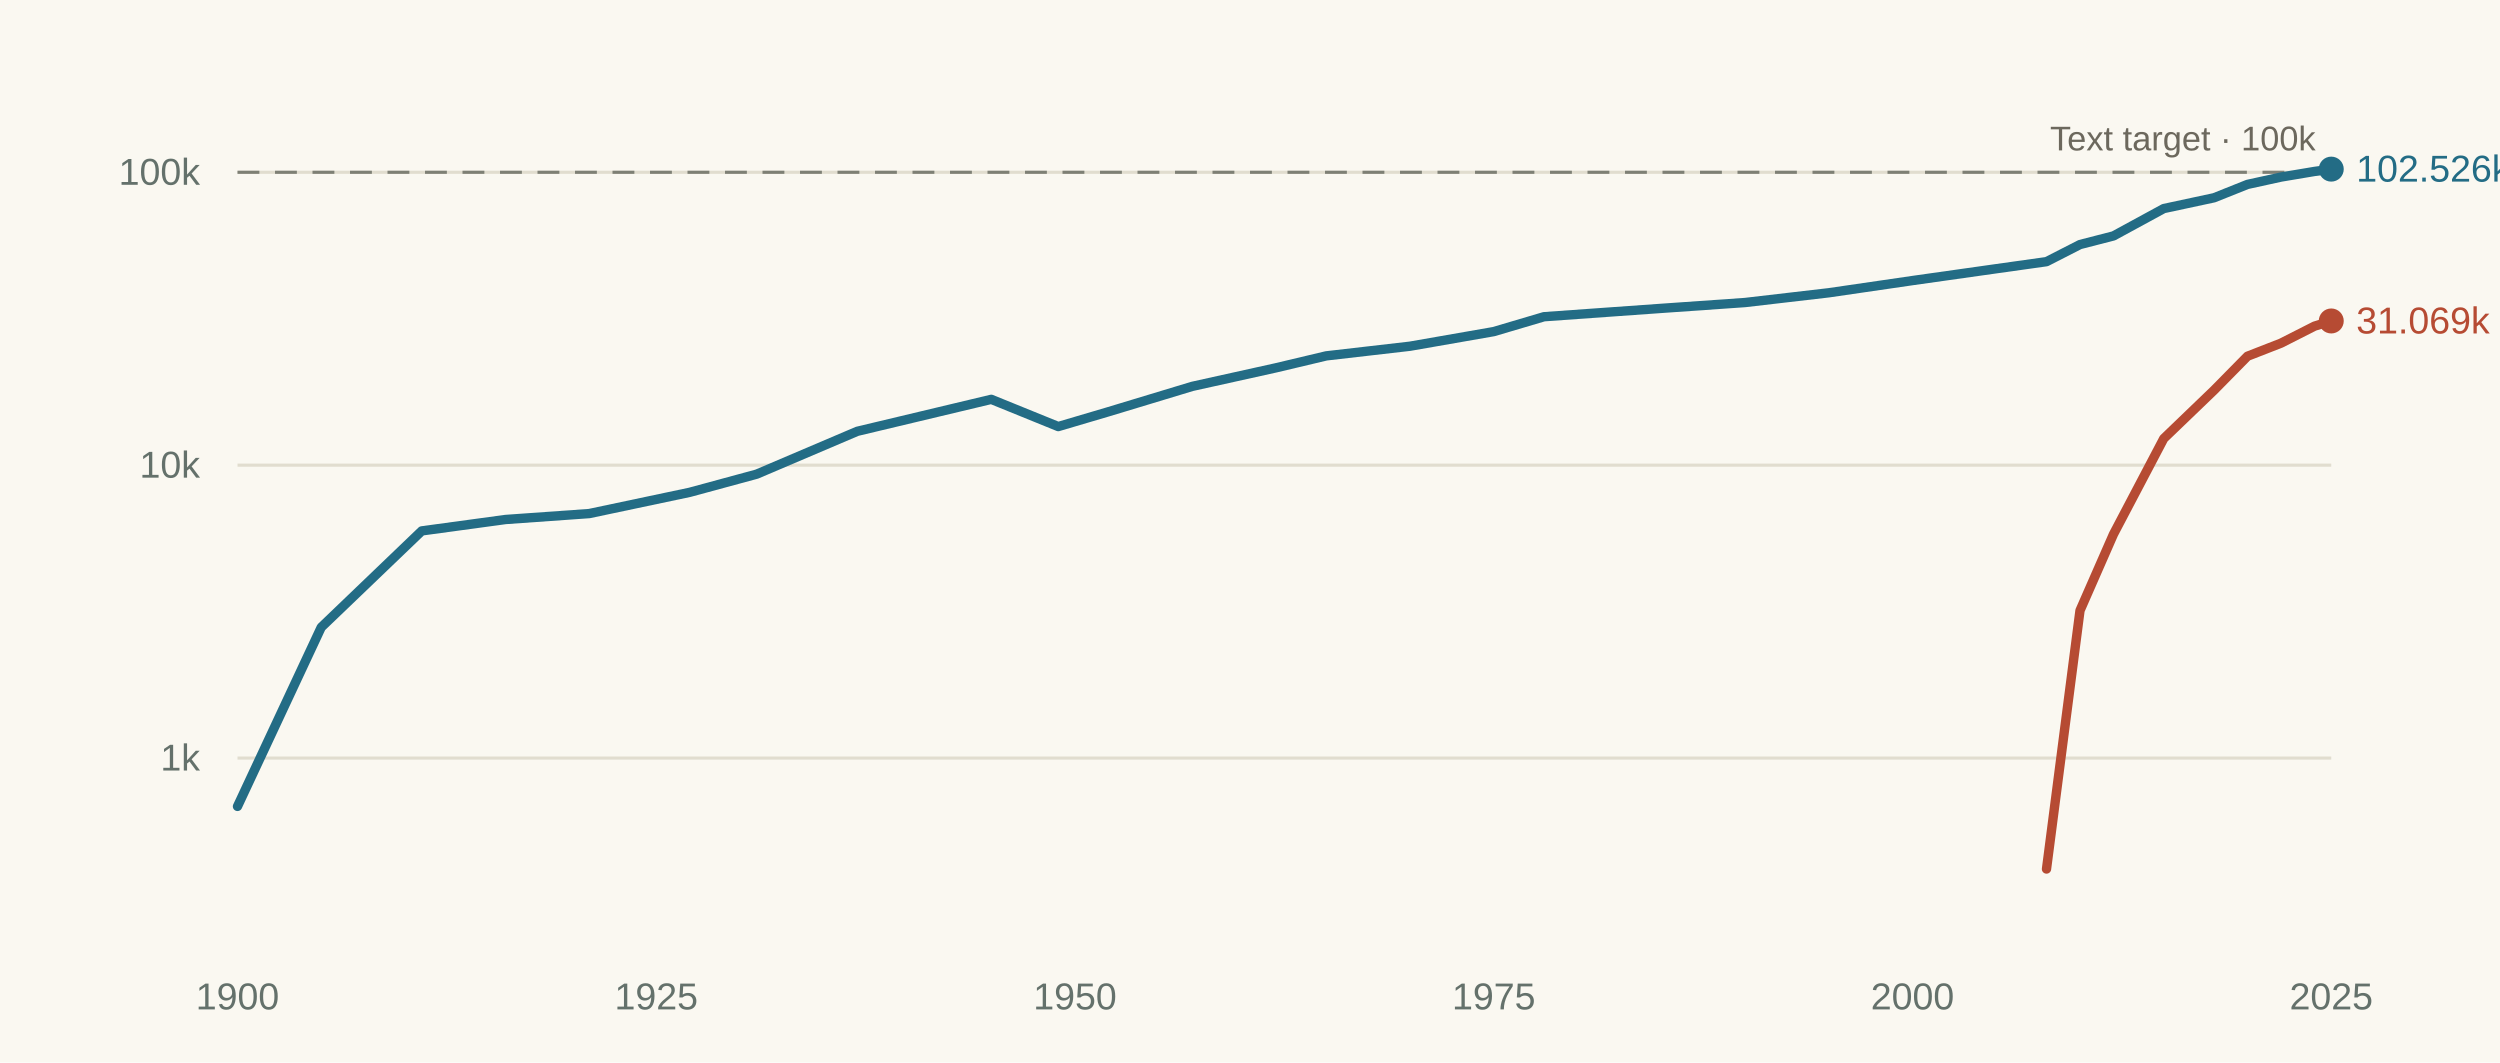
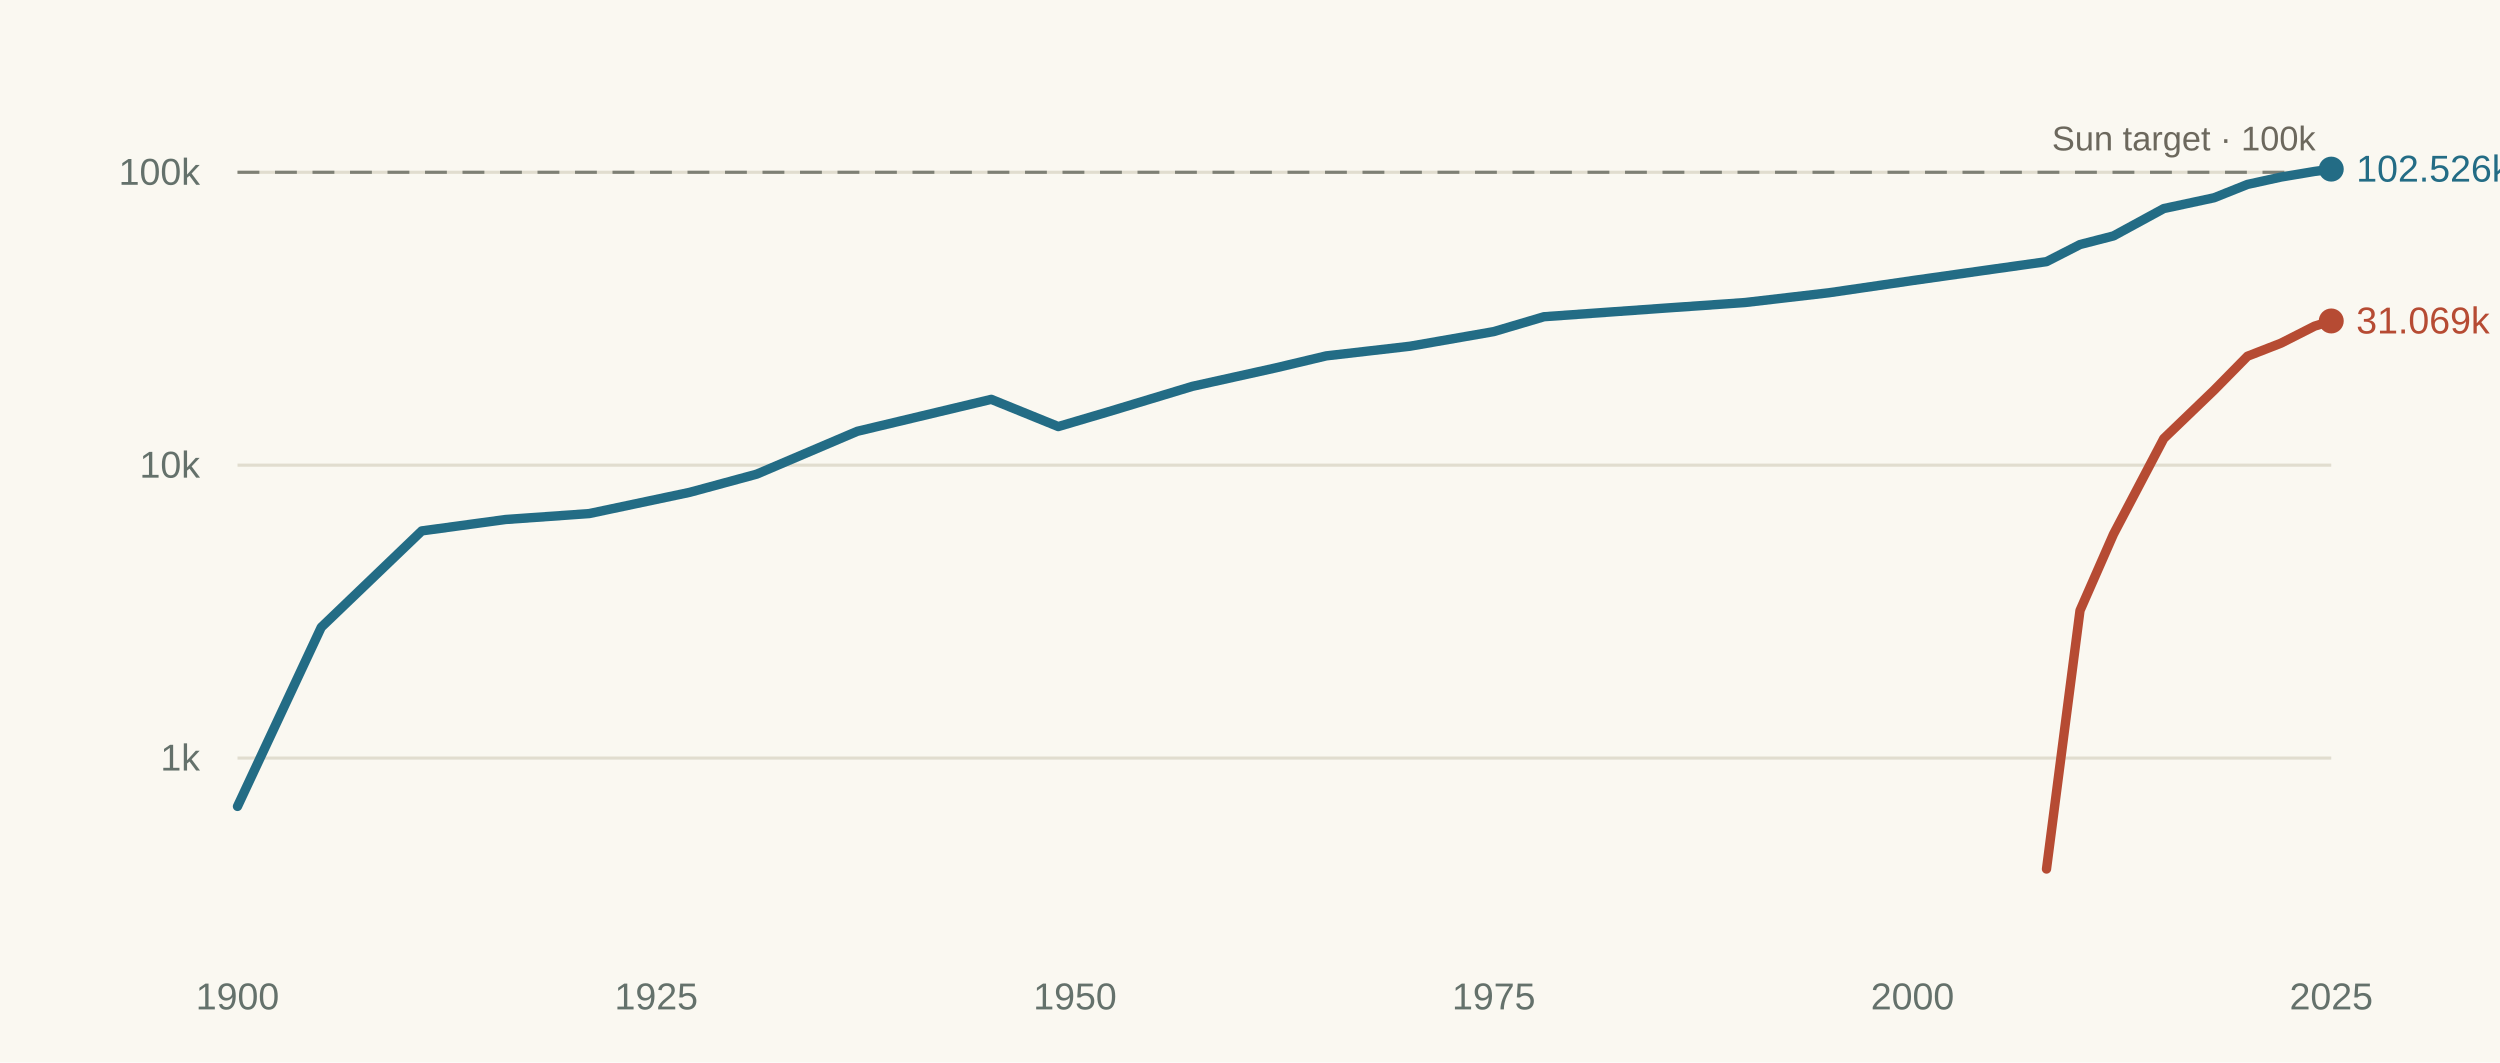
<svg xmlns="http://www.w3.org/2000/svg" viewBox="0 0 800 340" role="img" aria-labelledby="title">
  <rect width="800" height="340" fill="#faf8f1" />
  <path d="M76 242.58H746" stroke="#e1ddcf" fill="none" />
  <text x="64.00" y="246.58" text-anchor="end" fill="#64716b" font-size="12" font-family="Arial,sans-serif">1k</text>
  <path d="M76 148.85H746" stroke="#e1ddcf" fill="none" />
  <text x="64.00" y="152.85" text-anchor="end" fill="#64716b" font-size="12" font-family="Arial,sans-serif">10k</text>
  <path d="M76 55.13H746" stroke="#e1ddcf" fill="none" />
  <text x="64.00" y="59.13" text-anchor="end" fill="#64716b" font-size="12" font-family="Arial,sans-serif">100k</text>
  <text x="76.00" y="323.00" text-anchor="middle" fill="#64716b" font-size="12" font-family="Arial,sans-serif">1900</text>
  <text x="210.00" y="323.00" text-anchor="middle" fill="#64716b" font-size="12" font-family="Arial,sans-serif">1925</text>
  <text x="344.00" y="323.00" text-anchor="middle" fill="#64716b" font-size="12" font-family="Arial,sans-serif">1950</text>
  <text x="478.00" y="323.00" text-anchor="middle" fill="#64716b" font-size="12" font-family="Arial,sans-serif">1975</text>
  <text x="612.00" y="323.00" text-anchor="middle" fill="#64716b" font-size="12" font-family="Arial,sans-serif">2000</text>
  <text x="746.00" y="323.00" text-anchor="middle" fill="#64716b" font-size="12" font-family="Arial,sans-serif">2025</text>
  <path d="M76 55.13H746" stroke="#7e8075" stroke-dasharray="7 5" fill="none" />
-   <text x="741.00" y="48.13" text-anchor="end" fill="#6c685d" font-size="11" font-family="Arial,sans-serif">Text target · 100k</text>
+   <text x="741.00" y="48.13" text-anchor="end" fill="#6c685d" font-size="11" font-family="Arial,sans-serif">Sun target · 100k</text>
  <path d="M76.00,258.04 L102.80,200.73 L134.96,169.89 L161.76,166.24 L188.56,164.34 L220.72,157.54 L242.16,151.72 L274.32,138.02 L317.20,127.79 L338.64,136.50 L354.72,131.75 L381.52,123.64 L408.32,117.70 L424.40,113.88 L451.20,110.79 L478.00,106.11 L494.08,101.35 L531.60,98.68 L558.40,96.81 L585.20,93.69 L612.00,89.78 L638.80,85.99 L654.88,83.73 L665.60,78.25 L676.32,75.49 L692.40,66.74 L708.48,63.29 L719.20,59.01 L729.92,56.66 L740.64,54.86 L746.00,54.12" fill="none" stroke="#236c85" stroke-width="3" stroke-linecap="round" stroke-linejoin="round" />
  <circle cx="746.00" cy="54.12" r="4" fill="#236c85" />
  <text x="754.00" y="58.12" text-anchor="start" fill="#236c85" font-size="12" font-family="Arial,sans-serif">102.526k</text>
  <path d="M654.88,278.08 L665.60,195.37 L676.32,170.93 L692.40,140.34 L708.48,124.88 L719.20,113.99 L729.92,109.81 L740.64,104.37 L746.00,102.71" fill="none" stroke="#b64b33" stroke-width="3" stroke-linecap="round" stroke-linejoin="round" />
  <circle cx="746.00" cy="102.71" r="4" fill="#b64b33" />
  <text x="754.00" y="106.71" text-anchor="start" fill="#b64b33" font-size="12" font-family="Arial,sans-serif">31.069k</text>
</svg>
